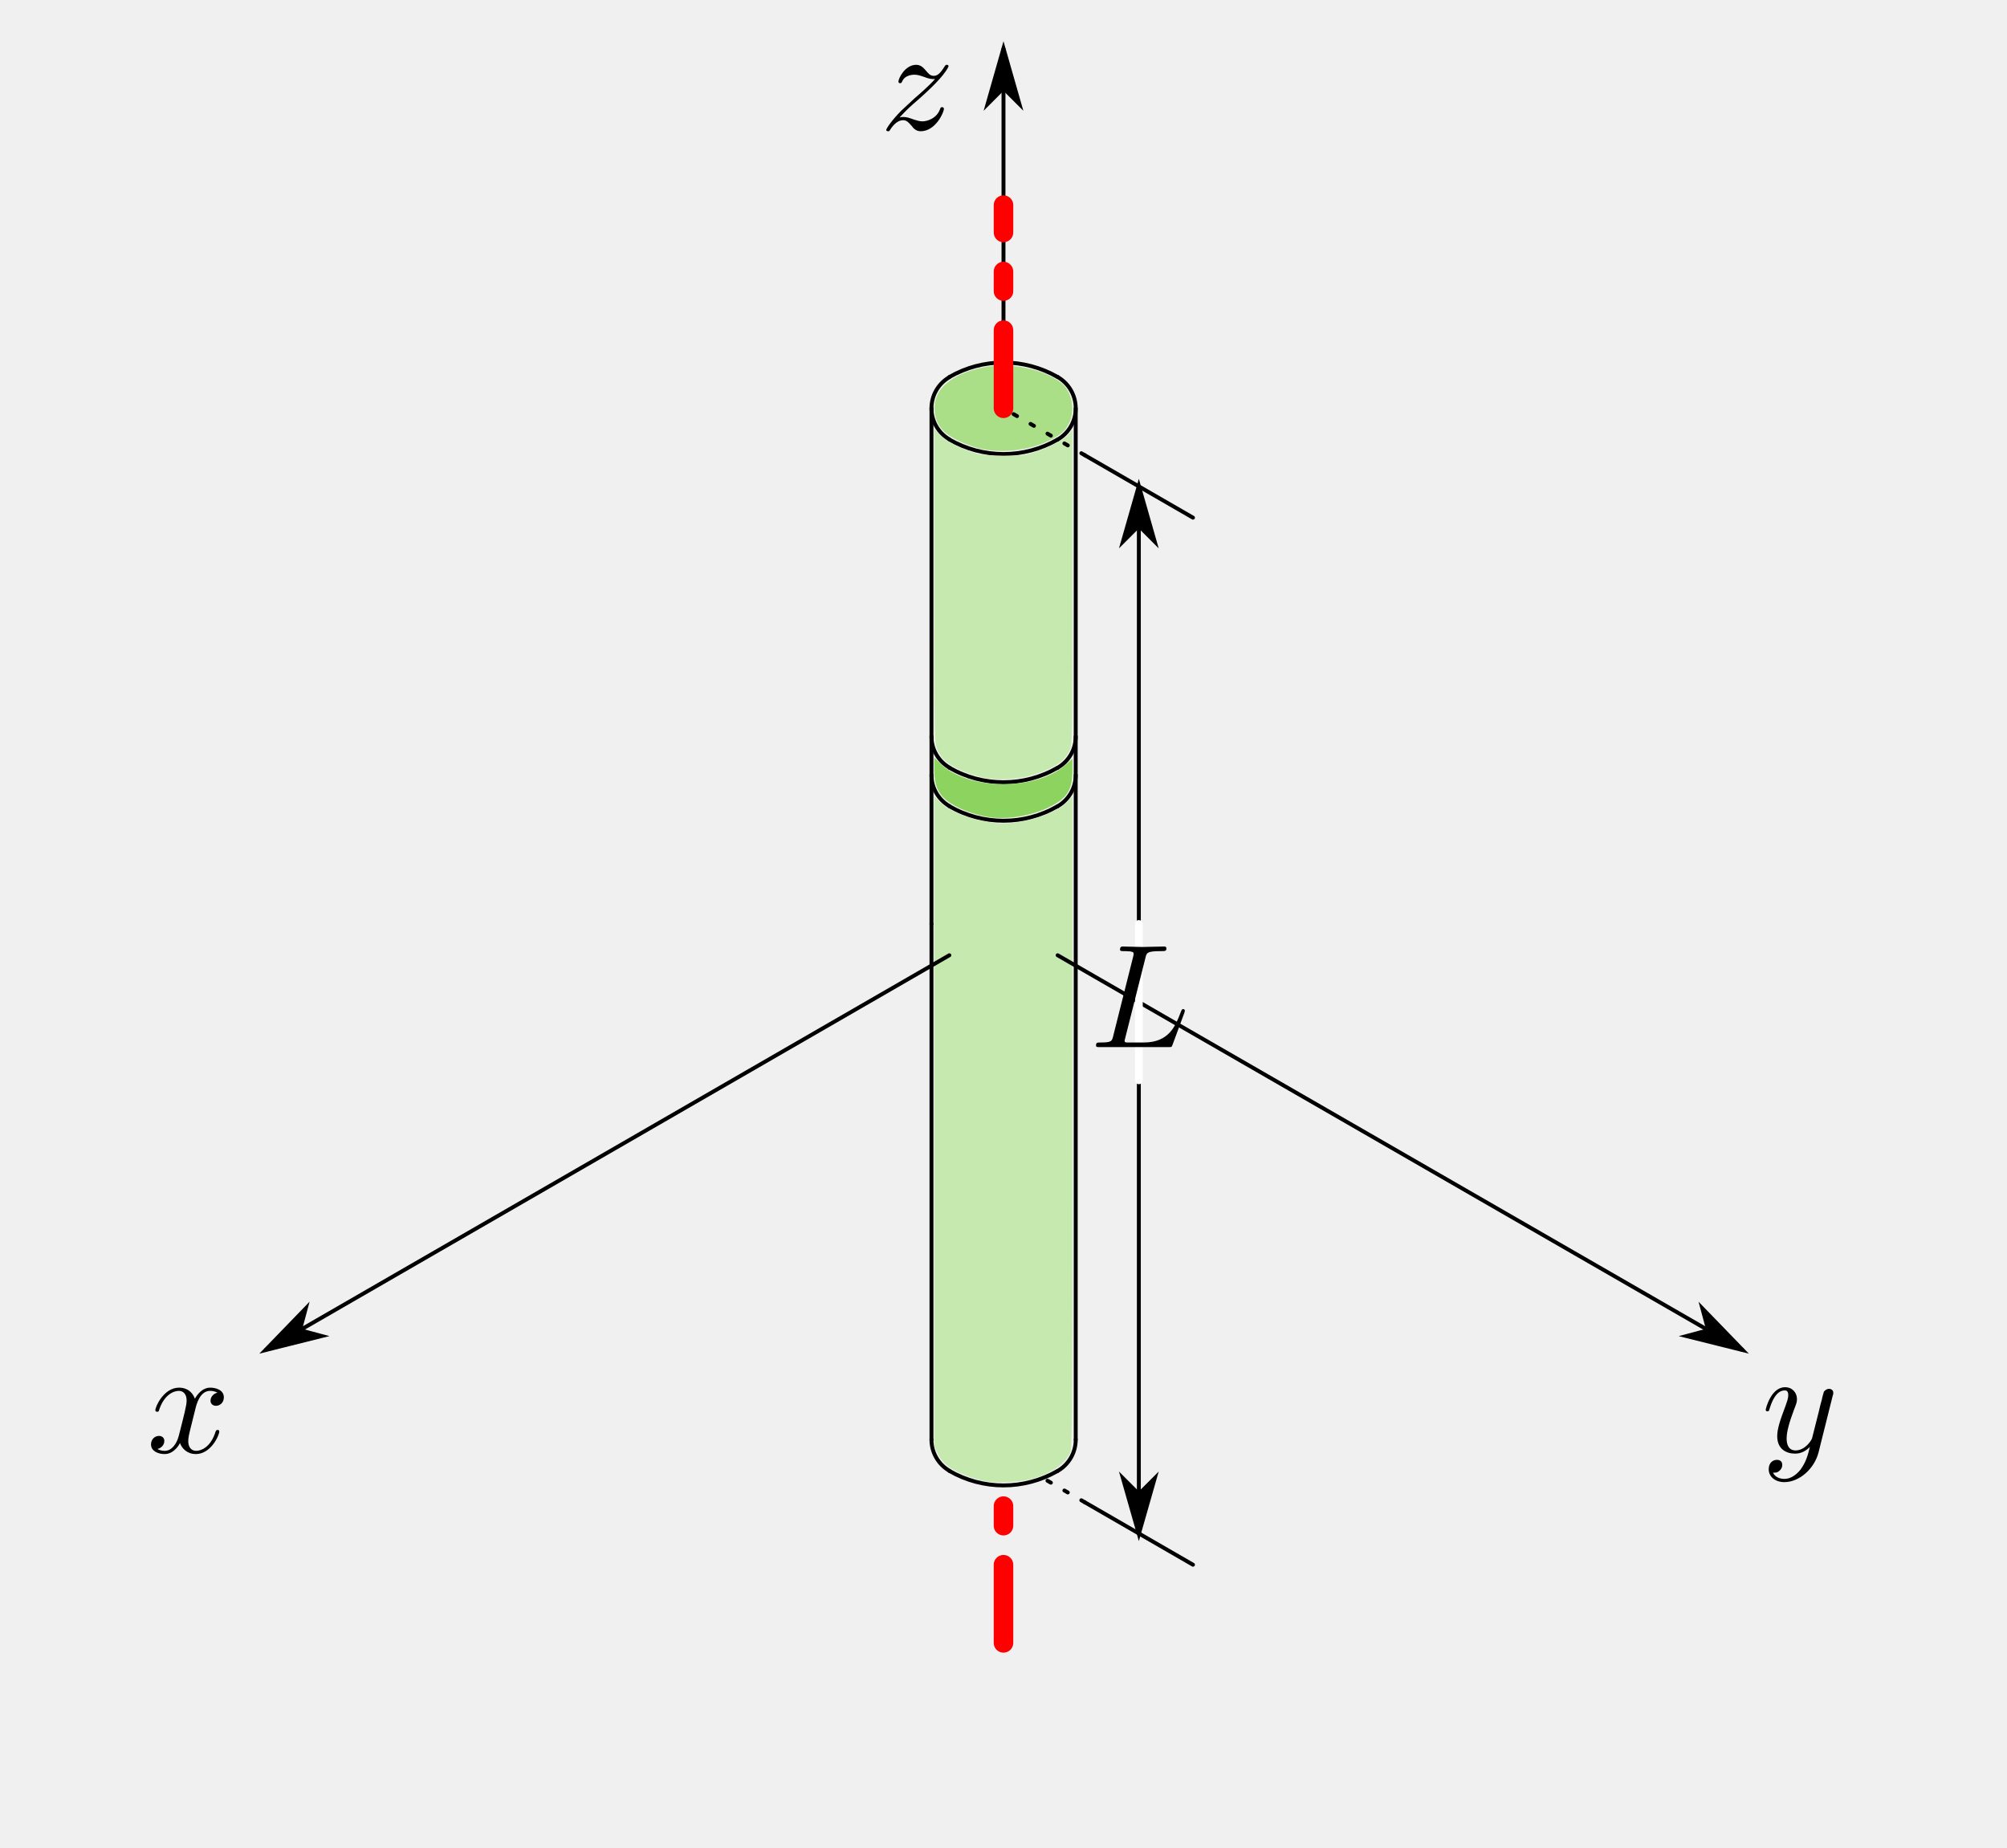
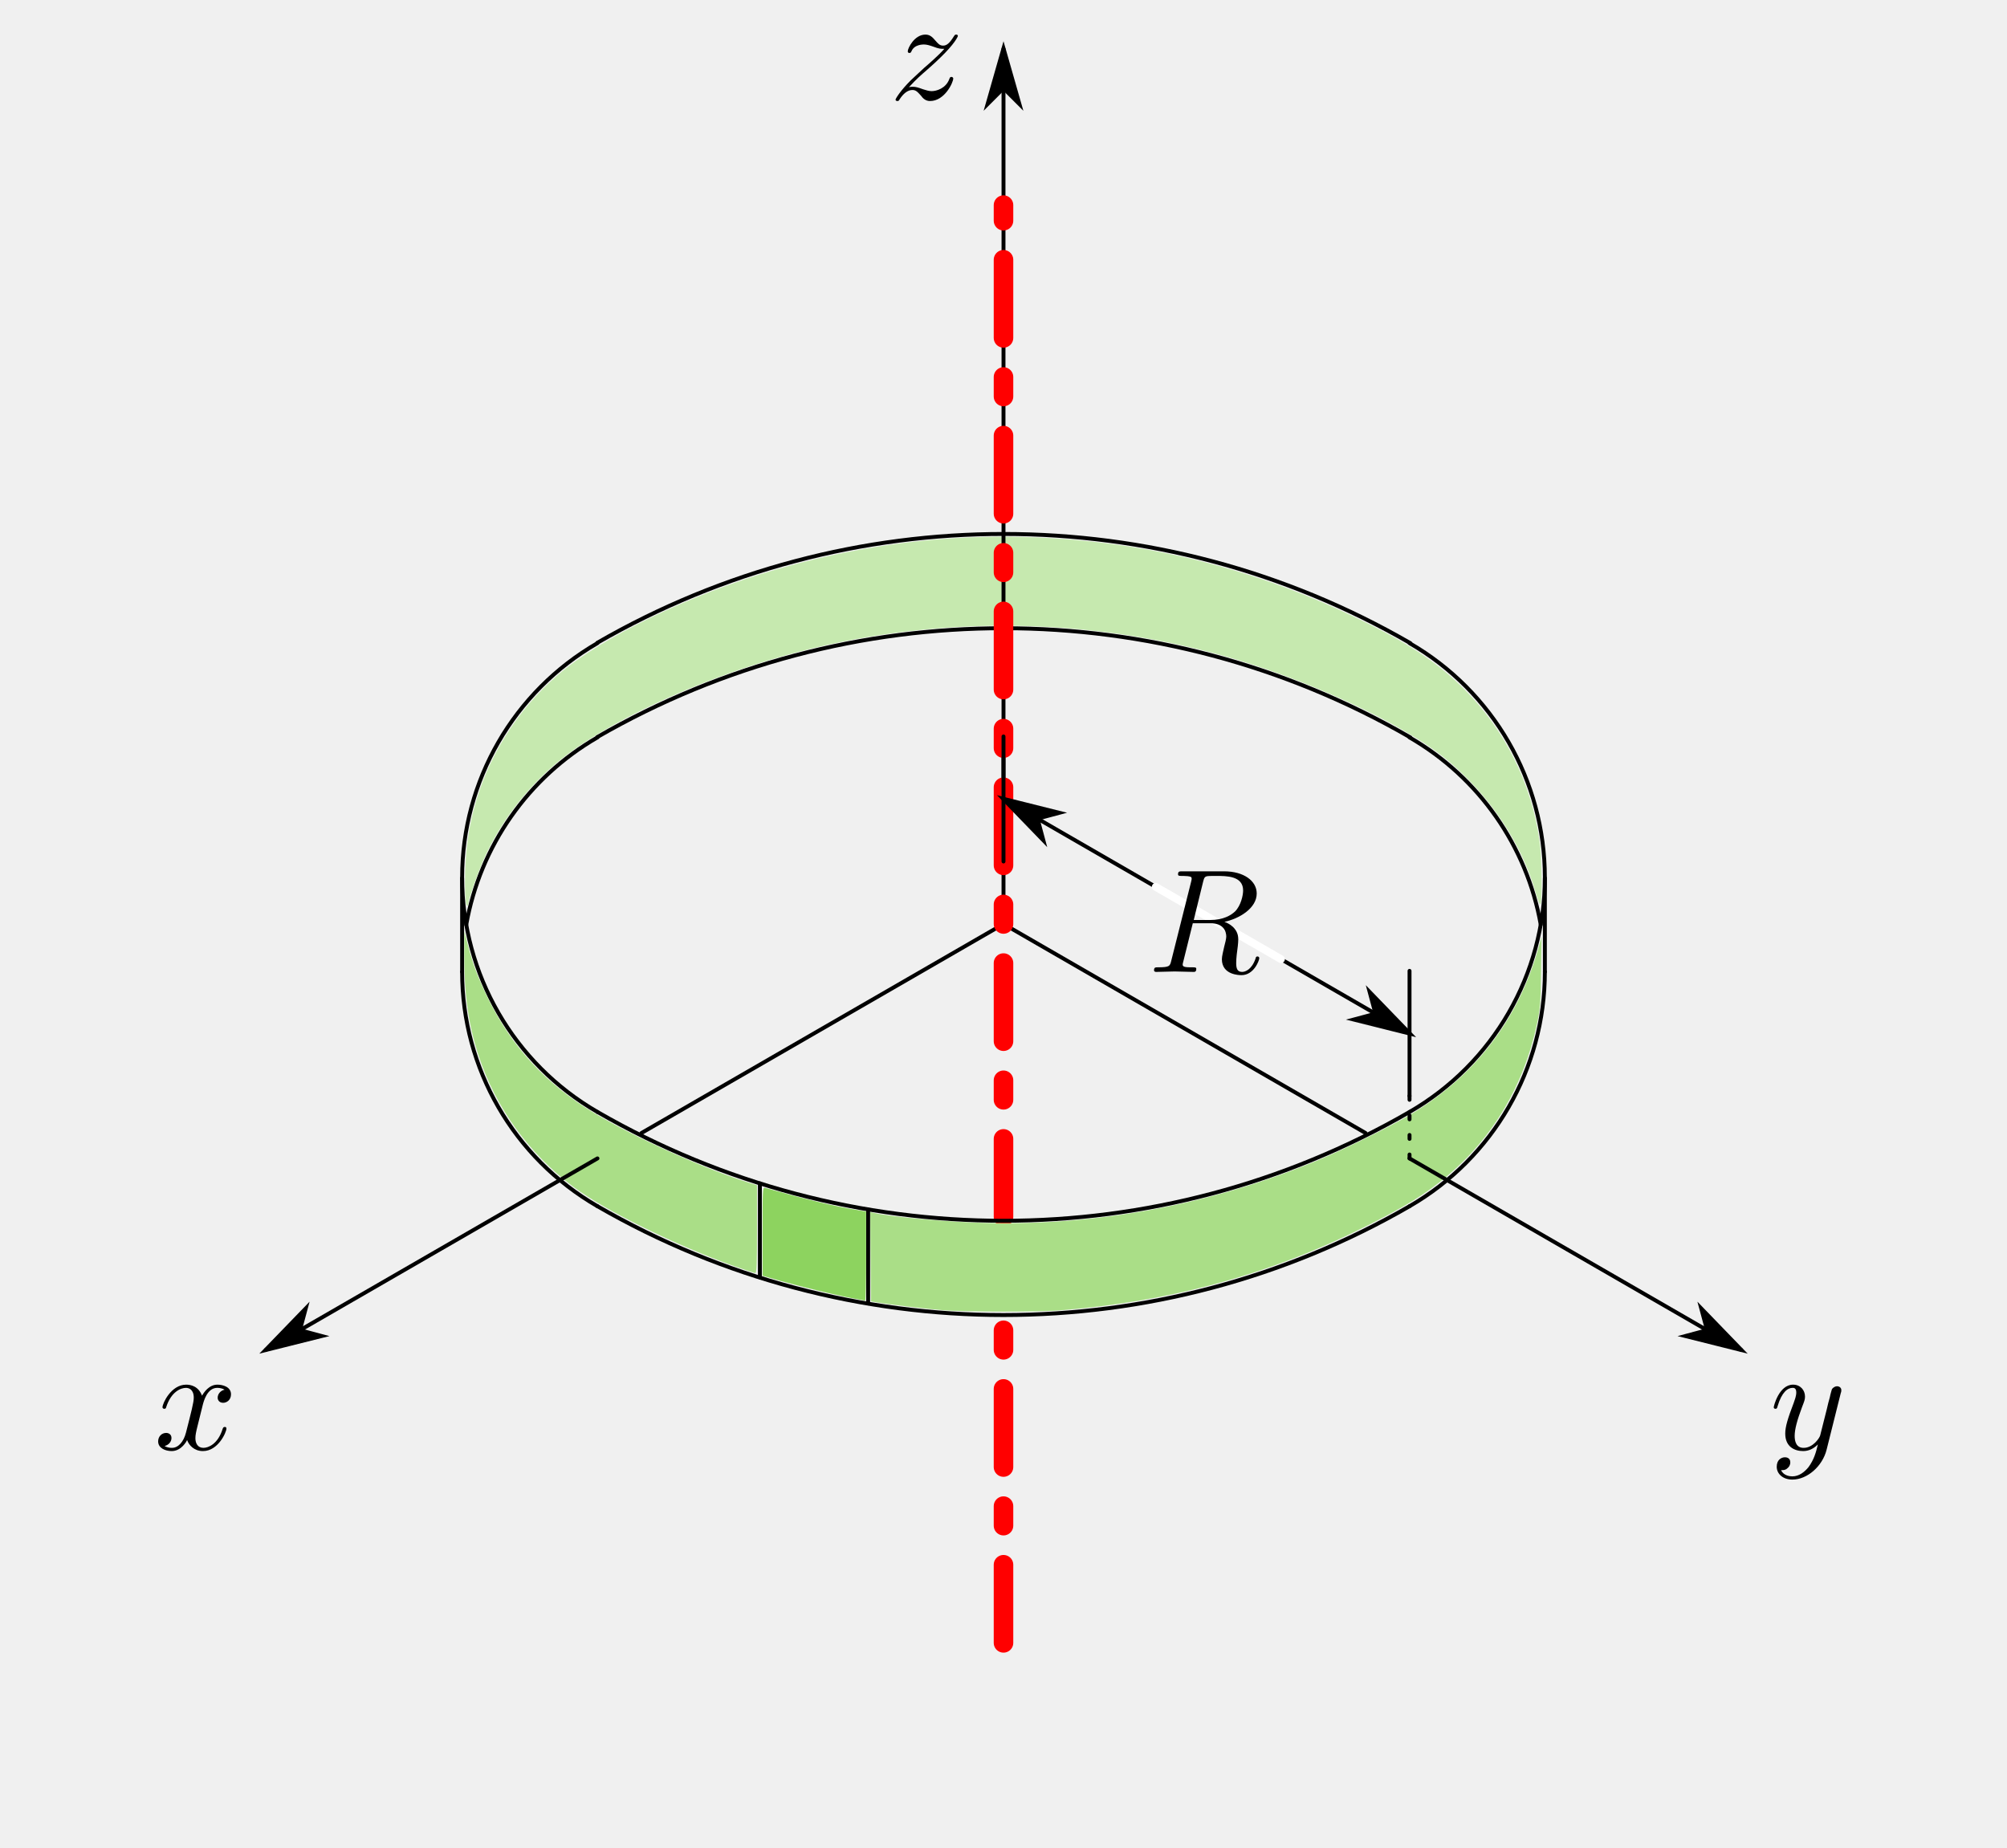
- <svg xmlns="http://www.w3.org/2000/svg" xmlns:xlink="http://www.w3.org/1999/xlink" width="135.913mm" height="125.148mm" viewBox="0 0 135.913 125.148" version="1.1" id="svg1278">
-   <defs id="defs1272">
-     <marker style="overflow:visible" id="marker4433" refX="0" refY="0" orient="auto">
-       <path transform="matrix(-0.8,0,0,-0.8,-10,0)" style="fill:#000000;fill-opacity:1;fill-rule:evenodd;stroke:#000000;stroke-width:1pt;stroke-opacity:1" d="M 0,0 5,-5 -12.5,0 5,5 Z" id="path4431" />
+ <svg xmlns="http://www.w3.org/2000/svg" xmlns:xlink="http://www.w3.org/1999/xlink" width="135.913mm" height="125.148mm" viewBox="0 0 135.913 125.148" version="1.1" id="svg1041">
+   <defs id="defs1035">
+     <marker style="overflow:visible" id="marker2061-3" refX="0" refY="0" orient="auto">
+       <path transform="matrix(-0.8,0,0,-0.8,-10,0)" style="fill:#000000;fill-opacity:1;fill-rule:evenodd;stroke:#000000;stroke-width:1pt;stroke-opacity:1" d="M 0,0 5,-5 -12.5,0 5,5 Z" id="path2059-5" />
    </marker>
-     <marker style="overflow:visible" id="marker4423" refX="0" refY="0" orient="auto">
-       <path transform="matrix(-0.8,0,0,-0.8,-10,0)" style="fill:#000000;fill-opacity:1;fill-rule:evenodd;stroke:#000000;stroke-width:1pt;stroke-opacity:1" d="M 0,0 5,-5 -12.5,0 5,5 Z" id="path4421" />
+     <marker style="overflow:visible" id="Arrow1Lend-3" refX="0" refY="0" orient="auto">
+       <path transform="matrix(-0.8,0,0,-0.8,-10,0)" style="fill:#000000;fill-opacity:1;fill-rule:evenodd;stroke:#000000;stroke-width:1pt;stroke-opacity:1" d="M 0,0 5,-5 -12.5,0 5,5 Z" id="path996-6" />
    </marker>
-     <marker style="overflow:visible" id="marker4413" refX="0" refY="0" orient="auto">
-       <path transform="matrix(-0.8,0,0,-0.8,-10,0)" style="fill:#000000;fill-opacity:1;fill-rule:evenodd;stroke:#000000;stroke-width:1pt;stroke-opacity:1" d="M 0,0 5,-5 -12.5,0 5,5 Z" id="path4411" />
+     <marker style="overflow:visible" id="marker2007-7" refX="0" refY="0" orient="auto">
+       <path transform="matrix(-0.8,0,0,-0.8,-10,0)" style="fill:#000000;fill-opacity:1;fill-rule:evenodd;stroke:#000000;stroke-width:1pt;stroke-opacity:1" d="M 0,0 5,-5 -12.5,0 5,5 Z" id="path2005-5" />
    </marker>
-     <marker style="overflow:visible" id="marker3495-3" refX="0" refY="0" orient="auto">
-       <path transform="matrix(0.8,0,0,0.8,10,0)" style="fill:#000000;fill-opacity:1;fill-rule:evenodd;stroke:#000000;stroke-width:1pt;stroke-opacity:1" d="M 0,0 5,-5 -12.5,0 5,5 Z" id="path3493-6" />
+     <marker style="overflow:visible" id="marker6825" refX="0" refY="0" orient="auto">
+       <path transform="matrix(0.8,0,0,0.8,10,0)" style="fill:#000000;fill-opacity:1;fill-rule:evenodd;stroke:#000000;stroke-width:1pt;stroke-opacity:1" d="M 0,0 5,-5 -12.5,0 5,5 Z" id="path6823" />
    </marker>
-     <marker style="overflow:visible" id="marker3589-0" refX="0" refY="0" orient="auto">
-       <path transform="matrix(-0.8,0,0,-0.8,-10,0)" style="fill:#000000;fill-opacity:1;fill-rule:evenodd;stroke:#000000;stroke-width:1pt;stroke-opacity:1" d="M 0,0 5,-5 -12.5,0 5,5 Z" id="path3587-5" />
+     <marker style="overflow:visible" id="marker6587" refX="0" refY="0" orient="auto">
+       <path transform="matrix(-0.8,0,0,-0.8,-10,0)" style="fill:#000000;fill-opacity:1;fill-rule:evenodd;stroke:#000000;stroke-width:1pt;stroke-opacity:1" d="M 0,0 5,-5 -12.5,0 5,5 Z" id="path6585" />
    </marker>
-     <g id="g290">
-       <symbol overflow="visible" id="symbol9213">
-         <path style="stroke:none;" d="" id="path2275" />
+     <g id="g8221">
+       <symbol overflow="visible" id="symbol2378">
+         <path style="stroke:none;" d="" id="path8105" />
      </symbol>
-       <symbol overflow="visible" id="symbol2579">
-         <path style="stroke:none;" d="M 3.734 -6.031 C 3.812 -6.391 3.844 -6.5 4.781 -6.5 C 5.078 -6.5 5.156 -6.5 5.156 -6.688 C 5.156 -6.812 5.047 -6.812 5 -6.812 C 4.672 -6.812 3.859 -6.781 3.531 -6.781 C 3.234 -6.781 2.5 -6.812 2.203 -6.812 C 2.141 -6.812 2.016 -6.812 2.016 -6.609 C 2.016 -6.5 2.109 -6.5 2.297 -6.5 C 2.312 -6.5 2.5 -6.5 2.672 -6.484 C 2.844 -6.453 2.938 -6.453 2.938 -6.312 C 2.938 -6.281 2.938 -6.25 2.906 -6.125 L 1.562 -0.781 C 1.469 -0.391 1.453 -0.312 0.656 -0.312 C 0.484 -0.312 0.391 -0.312 0.391 -0.109 C 0.391 0 0.484 0 0.656 0 L 5.281 0 C 5.516 0 5.516 0 5.578 -0.172 L 6.375 -2.328 C 6.406 -2.438 6.406 -2.453 6.406 -2.469 C 6.406 -2.5 6.375 -2.578 6.297 -2.578 C 6.203 -2.578 6.188 -2.516 6.125 -2.359 C 5.781 -1.453 5.344 -0.312 3.625 -0.312 L 2.688 -0.312 C 2.547 -0.312 2.516 -0.312 2.469 -0.312 C 2.359 -0.328 2.328 -0.344 2.328 -0.422 C 2.328 -0.453 2.328 -0.469 2.375 -0.641 Z M 3.734 -6.031 " id="path8798" />
+       <symbol overflow="visible" id="symbol248">
+         <path style="stroke:none;" d="M 3.734 -6.125 C 3.797 -6.359 3.828 -6.453 4.016 -6.484 C 4.109 -6.5 4.422 -6.5 4.625 -6.5 C 5.328 -6.5 6.438 -6.5 6.438 -5.516 C 6.438 -5.172 6.281 -4.484 5.891 -4.094 C 5.625 -3.844 5.109 -3.516 4.203 -3.516 L 3.094 -3.516 Z M 5.172 -3.391 C 6.188 -3.609 7.359 -4.312 7.359 -5.312 C 7.359 -6.172 6.469 -6.812 5.156 -6.812 L 2.328 -6.812 C 2.125 -6.812 2.031 -6.812 2.031 -6.609 C 2.031 -6.5 2.125 -6.5 2.312 -6.5 C 2.328 -6.5 2.516 -6.5 2.688 -6.484 C 2.875 -6.453 2.953 -6.453 2.953 -6.312 C 2.953 -6.281 2.953 -6.25 2.922 -6.125 L 1.578 -0.781 C 1.484 -0.391 1.469 -0.312 0.672 -0.312 C 0.5 -0.312 0.406 -0.312 0.406 -0.109 C 0.406 0 0.531 0 0.547 0 C 0.828 0 1.531 -0.031 1.797 -0.031 C 2.078 -0.031 2.797 0 3.078 0 C 3.156 0 3.266 0 3.266 -0.203 C 3.266 -0.312 3.188 -0.312 2.984 -0.312 C 2.625 -0.312 2.344 -0.312 2.344 -0.484 C 2.344 -0.547 2.359 -0.594 2.375 -0.656 L 3.031 -3.297 L 4.219 -3.297 C 5.125 -3.297 5.297 -2.734 5.297 -2.391 C 5.297 -2.25 5.219 -1.938 5.156 -1.703 C 5.094 -1.422 5 -1.062 5 -0.859 C 5 0.219 6.203 0.219 6.328 0.219 C 7.172 0.219 7.531 -0.781 7.531 -0.922 C 7.531 -1.047 7.422 -1.047 7.406 -1.047 C 7.312 -1.047 7.297 -0.984 7.281 -0.906 C 7.031 -0.172 6.594 0 6.375 0 C 6.047 0 5.969 -0.219 5.969 -0.609 C 5.969 -0.922 6.031 -1.422 6.078 -1.75 C 6.094 -1.891 6.109 -2.078 6.109 -2.219 C 6.109 -2.984 5.438 -3.297 5.172 -3.391 Z M 5.172 -3.391 " id="path9364" />
      </symbol>
    </g>
  </defs>
-   <g id="layer1" transform="translate(14.2839,-62.91414)">
-     <path style="fill:none;fill-opacity:1;stroke:#ff0000;stroke-width:1.323;stroke-linecap:round;stroke-linejoin:round;stroke-miterlimit:4;stroke-dasharray:5.292, 2.646, 1.323, 2.646;stroke-dashoffset:0;paint-order:markers fill stroke" d="M 53.672,174.171 V 163.588" id="path19859" />
-     <g transform="matrix(3.764669,0,0,3.764669,-350.4216,-147.2873)" id="g4323">
-       <g id="g4321">
-         <g style="fill:#000000;fill-opacity:1" id="g4319">
-           <g id="use4317" transform="matrix(0.2645833,0,0,0.2645833,91.925,81.963)">
-             <path style="stroke:none" d="M 3.328,-3.016 C 3.391,-3.266 3.625,-4.188 4.312,-4.188 c 0.047,0 0.297,0 0.5,0.125 C 4.531,-4 4.344,-3.766 4.344,-3.516 c 0,0.156 0.109,0.344 0.375,0.344 0.219,0 0.531,-0.172 0.531,-0.578 0,-0.516 -0.578,-0.656 -0.922,-0.656 -0.578,0 -0.922,0.531 -1.047,0.75 -0.25,-0.656 -0.781,-0.75 -1.078,-0.75 -1.031,0 -1.609,1.281 -1.609,1.531 0,0.109 0.109,0.109 0.125,0.109 0.078,0 0.109,-0.031 0.125,-0.109 0.344,-1.062 1,-1.312 1.344,-1.312 0.188,0 0.531,0.094 0.531,0.672 0,0.312 -0.172,0.969 -0.531,2.375 -0.156,0.609 -0.516,1.031 -0.953,1.031 -0.062,0 -0.281,0 -0.5,-0.125 0.25,-0.062 0.469,-0.266 0.469,-0.547 0,-0.266 -0.219,-0.344 -0.359,-0.344 -0.312,0 -0.547,0.25 -0.547,0.578 0,0.453 0.484,0.656 0.922,0.656 0.672,0 1.031,-0.703 1.047,-0.75 0.125,0.359 0.484,0.75 1.078,0.75 1.031,0 1.594,-1.281 1.594,-1.531 0,-0.109 -0.078,-0.109 -0.109,-0.109 -0.094,0 -0.109,0.047 -0.141,0.109 -0.328,1.078 -1,1.312 -1.312,1.312 -0.391,0 -0.547,-0.312 -0.547,-0.656 0,-0.219 0.047,-0.438 0.156,-0.875 z m 0,0" id="path1432" />
+   <g id="layer1" transform="translate(-51.06925,-44.86583)">
+     <path style="fill:none;fill-opacity:1;stroke:#ff0000;stroke-width:1.323;stroke-linecap:round;stroke-linejoin:round;stroke-miterlimit:4;stroke-dasharray:5.292, 2.646, 1.323, 2.646;stroke-dashoffset:0;paint-order:markers fill stroke" d="m 119.026,156.123 v -25.4" id="path2666-1-7" />
+     <g transform="matrix(3.765573,0,0,3.765573,-284.6684,-165.612)" id="g2341-7">
+       <g id="g2204-9">
+         <g style="fill:#000000;fill-opacity:1" id="g2364-2">
+           <g id="use5947-0" transform="matrix(0.2645833,0,0,0.2645833,91.925,81.963)">
+             <path style="stroke:none" d="M 3.328,-3.016 C 3.391,-3.266 3.625,-4.188 4.312,-4.188 c 0.047,0 0.297,0 0.5,0.125 C 4.531,-4 4.344,-3.766 4.344,-3.516 c 0,0.156 0.109,0.344 0.375,0.344 0.219,0 0.531,-0.172 0.531,-0.578 0,-0.516 -0.578,-0.656 -0.922,-0.656 -0.578,0 -0.922,0.531 -1.047,0.75 -0.25,-0.656 -0.781,-0.75 -1.078,-0.75 -1.031,0 -1.609,1.281 -1.609,1.531 0,0.109 0.109,0.109 0.125,0.109 0.078,0 0.109,-0.031 0.125,-0.109 0.344,-1.062 1,-1.312 1.344,-1.312 0.188,0 0.531,0.094 0.531,0.672 0,0.312 -0.172,0.969 -0.531,2.375 -0.156,0.609 -0.516,1.031 -0.953,1.031 -0.062,0 -0.281,0 -0.5,-0.125 0.25,-0.062 0.469,-0.266 0.469,-0.547 0,-0.266 -0.219,-0.344 -0.359,-0.344 -0.312,0 -0.547,0.25 -0.547,0.578 0,0.453 0.484,0.656 0.922,0.656 0.672,0 1.031,-0.703 1.047,-0.75 0.125,0.359 0.484,0.75 1.078,0.75 1.031,0 1.594,-1.281 1.594,-1.531 0,-0.109 -0.078,-0.109 -0.109,-0.109 -0.094,0 -0.109,0.047 -0.141,0.109 -0.328,1.078 -1,1.312 -1.312,1.312 -0.391,0 -0.547,-0.312 -0.547,-0.656 0,-0.219 0.047,-0.438 0.156,-0.875 z m 0,0" id="path1189" />
          </g>
        </g>
      </g>
    </g>
-     <g transform="matrix(3.764669,0,0,3.764669,-241.0734,-147.3168)" id="g4331">
-       <g id="g4329">
-         <g style="fill:#000000;fill-opacity:1" id="g4327">
-           <g id="use4325" transform="matrix(0.2645833,0,0,0.2645833,91.925,81.963)">
-             <path style="stroke:none" d="m 4.844,-3.797 c 0.047,-0.141 0.047,-0.156 0.047,-0.234 0,-0.172 -0.141,-0.266 -0.297,-0.266 -0.094,0 -0.25,0.062 -0.344,0.203 -0.016,0.062 -0.109,0.359 -0.141,0.547 -0.078,0.25 -0.141,0.531 -0.203,0.797 l -0.453,1.797 c -0.031,0.141 -0.469,0.844 -1.125,0.844 -0.5,0 -0.609,-0.438 -0.609,-0.812 C 1.719,-1.375 1.891,-2 2.219,-2.875 2.375,-3.281 2.422,-3.391 2.422,-3.594 c 0,-0.438 -0.312,-0.812 -0.812,-0.812 -0.953,0 -1.312,1.453 -1.312,1.531 0,0.109 0.094,0.109 0.109,0.109 0.109,0 0.109,-0.031 0.156,-0.188 0.281,-0.938 0.672,-1.234 1.016,-1.234 0.078,0 0.25,0 0.25,0.312 0,0.25 -0.109,0.516 -0.172,0.703 -0.406,1.062 -0.578,1.625 -0.578,2.094 0,0.891 0.625,1.188 1.219,1.188 0.391,0 0.719,-0.172 1,-0.453 -0.125,0.516 -0.25,1.016 -0.641,1.547 -0.266,0.328 -0.641,0.625 -1.094,0.625 -0.141,0 -0.594,-0.031 -0.766,-0.422 0.156,0 0.297,0 0.422,-0.125 C 1.328,1.203 1.422,1.062 1.422,0.875 1.422,0.562 1.156,0.531 1.062,0.531 0.828,0.531 0.5,0.688 0.5,1.172 c 0,0.5 0.438,0.875 1.062,0.875 1.016,0 2.047,-0.906 2.328,-2.031 z m 0,0" id="path1428" />
+     <g transform="matrix(3.765573,0,0,3.765573,-175.2601,-165.612)" id="g2462-2">
+       <g id="g3488-3">
+         <g style="fill:#000000;fill-opacity:1" id="g4211-7">
+           <g id="use2134-5" transform="matrix(0.2645833,0,0,0.2645833,91.925,81.963)">
+             <path style="stroke:none" d="m 4.844,-3.797 c 0.047,-0.141 0.047,-0.156 0.047,-0.234 0,-0.172 -0.141,-0.266 -0.297,-0.266 -0.094,0 -0.25,0.062 -0.344,0.203 -0.016,0.062 -0.109,0.359 -0.141,0.547 -0.078,0.25 -0.141,0.531 -0.203,0.797 l -0.453,1.797 c -0.031,0.141 -0.469,0.844 -1.125,0.844 -0.5,0 -0.609,-0.438 -0.609,-0.812 C 1.719,-1.375 1.891,-2 2.219,-2.875 2.375,-3.281 2.422,-3.391 2.422,-3.594 c 0,-0.438 -0.312,-0.812 -0.812,-0.812 -0.953,0 -1.312,1.453 -1.312,1.531 0,0.109 0.094,0.109 0.109,0.109 0.109,0 0.109,-0.031 0.156,-0.188 0.281,-0.938 0.672,-1.234 1.016,-1.234 0.078,0 0.25,0 0.25,0.312 0,0.25 -0.109,0.516 -0.172,0.703 -0.406,1.062 -0.578,1.625 -0.578,2.094 0,0.891 0.625,1.188 1.219,1.188 0.391,0 0.719,-0.172 1,-0.453 -0.125,0.516 -0.25,1.016 -0.641,1.547 -0.266,0.328 -0.641,0.625 -1.094,0.625 -0.141,0 -0.594,-0.031 -0.766,-0.422 0.156,0 0.297,0 0.422,-0.125 C 1.328,1.203 1.422,1.062 1.422,0.875 1.422,0.562 1.156,0.531 1.062,0.531 0.828,0.531 0.5,0.688 0.5,1.172 c 0,0.5 0.438,0.875 1.062,0.875 1.016,0 2.047,-0.906 2.328,-2.031 z m 0,0" id="path1185" />
          </g>
        </g>
      </g>
    </g>
-     <g transform="matrix(3.764669,0,0,3.764669,-300.7554,-236.8711)" id="g4339">
-       <g id="g4337">
-         <g style="fill:#000000;fill-opacity:1" id="g4335">
-           <g id="use4333" transform="matrix(0.2645833,0,0,0.2645833,91.925,81.963)">
-             <path style="stroke:none" d="m 1.328,-0.828 c 0.531,-0.578 0.828,-0.828 1.188,-1.141 0,0 0.609,-0.531 0.969,-0.891 C 4.438,-3.781 4.656,-4.266 4.656,-4.312 c 0,-0.094 -0.094,-0.094 -0.109,-0.094 -0.078,0 -0.094,0.016 -0.156,0.109 -0.297,0.484 -0.5,0.641 -0.734,0.641 -0.25,0 -0.359,-0.156 -0.516,-0.328 -0.188,-0.219 -0.359,-0.422 -0.688,-0.422 -0.75,0 -1.203,0.922 -1.203,1.141 0,0.047 0.031,0.109 0.109,0.109 0.094,0 0.109,-0.047 0.141,-0.109 0.188,-0.469 0.766,-0.469 0.844,-0.469 0.203,0 0.391,0.062 0.625,0.141 0.406,0.156 0.516,0.156 0.766,0.156 -0.359,0.422 -1.188,1.141 -1.375,1.297 l -0.906,0.844 C 0.781,-0.625 0.422,-0.062 0.422,0.016 c 0,0.094 0.109,0.094 0.125,0.094 0.078,0 0.094,-0.016 0.156,-0.125 0.234,-0.359 0.531,-0.625 0.859,-0.625 0.219,0 0.328,0.094 0.578,0.375 0.156,0.219 0.344,0.375 0.625,0.375 1,0 1.578,-1.266 1.578,-1.531 0,-0.047 -0.047,-0.109 -0.125,-0.109 -0.094,0 -0.109,0.062 -0.141,0.141 C 3.844,-0.75 3.203,-0.562 2.875,-0.562 c -0.188,0 -0.375,-0.062 -0.578,-0.125 -0.344,-0.125 -0.5,-0.172 -0.703,-0.172 -0.016,0 -0.172,0 -0.266,0.031 z m 0,0" id="path1424" />
+     <g transform="matrix(3.765573,0,0,3.765573,-234.8543,-257.0397)" id="g2592-9">
+       <g id="g2648-2">
+         <g style="fill:#000000;fill-opacity:1" id="g6188-2">
+           <g id="use8250-8" transform="matrix(0.2645833,0,0,0.2645833,91.925,81.963)">
+             <path style="stroke:none" d="m 1.328,-0.828 c 0.531,-0.578 0.828,-0.828 1.188,-1.141 0,0 0.609,-0.531 0.969,-0.891 C 4.438,-3.781 4.656,-4.266 4.656,-4.312 c 0,-0.094 -0.094,-0.094 -0.109,-0.094 -0.078,0 -0.094,0.016 -0.156,0.109 -0.297,0.484 -0.5,0.641 -0.734,0.641 -0.25,0 -0.359,-0.156 -0.516,-0.328 -0.188,-0.219 -0.359,-0.422 -0.688,-0.422 -0.75,0 -1.203,0.922 -1.203,1.141 0,0.047 0.031,0.109 0.109,0.109 0.094,0 0.109,-0.047 0.141,-0.109 0.188,-0.469 0.766,-0.469 0.844,-0.469 0.203,0 0.391,0.062 0.625,0.141 0.406,0.156 0.516,0.156 0.766,0.156 -0.359,0.422 -1.188,1.141 -1.375,1.297 l -0.906,0.844 C 0.781,-0.625 0.422,-0.062 0.422,0.016 c 0,0.094 0.109,0.094 0.125,0.094 0.078,0 0.094,-0.016 0.156,-0.125 0.234,-0.359 0.531,-0.625 0.859,-0.625 0.219,0 0.328,0.094 0.578,0.375 0.156,0.219 0.344,0.375 0.625,0.375 1,0 1.578,-1.266 1.578,-1.531 0,-0.047 -0.047,-0.109 -0.125,-0.109 -0.094,0 -0.109,0.062 -0.141,0.141 C 3.844,-0.75 3.203,-0.562 2.875,-0.562 c -0.188,0 -0.375,-0.062 -0.578,-0.125 -0.344,-0.125 -0.5,-0.172 -0.703,-0.172 -0.016,0 -0.172,0 -0.266,0.031 z m 0,0" id="path1181" />
          </g>
        </g>
      </g>
    </g>
-     <path style="fill:none;fill-opacity:1;stroke:#000000;stroke-width:0.265;stroke-linecap:round;stroke-linejoin:round;stroke-miterlimit:4;stroke-dasharray:none;stroke-dashoffset:0;stroke-opacity:1;paint-order:markers fill stroke" id="path19732" d="m 57.339,114.905 a 7.332,7.332 0 0 1 -7.332,0" />
-     <path style="fill:none;fill-opacity:1;stroke:#000000;stroke-width:0.265;stroke-linecap:round;stroke-linejoin:round;stroke-miterlimit:4;stroke-dasharray:none;stroke-dashoffset:0;stroke-opacity:1;paint-order:markers fill stroke" id="path19736" d="m 50.011,114.896 a 2.434,2.434 0 0 1 -1.217,-2.108" />
-     <path style="fill:none;fill-opacity:1;stroke:#000000;stroke-width:0.265;stroke-linecap:round;stroke-linejoin:round;stroke-miterlimit:4;stroke-dasharray:none;stroke-dashoffset:0;stroke-opacity:1;paint-order:markers fill stroke" id="path19738" d="m 58.564,112.788 a 2.447,2.447 0 0 1 -1.224,2.119" />
-     <path style="fill:none;fill-opacity:1;stroke:#000000;stroke-width:0.265;stroke-linecap:round;stroke-linejoin:round;stroke-miterlimit:4;stroke-dasharray:none;stroke-dashoffset:0;stroke-opacity:1;paint-order:markers fill stroke" id="path19740" d="m 57.339,117.513 a 7.332,7.332 0 0 1 -7.332,0" />
-     <path style="fill:none;fill-opacity:1;stroke:#000000;stroke-width:0.265;stroke-linecap:round;stroke-linejoin:round;stroke-miterlimit:4;stroke-dasharray:none;stroke-dashoffset:0;stroke-opacity:1;paint-order:markers fill stroke" id="path19744" d="M 50.011,117.504 A 2.434,2.434 0 0 1 48.794,115.396" />
-     <path style="fill:none;fill-opacity:1;stroke:#000000;stroke-width:0.265;stroke-linecap:round;stroke-linejoin:round;stroke-miterlimit:4;stroke-dasharray:none;stroke-dashoffset:0;stroke-opacity:1;paint-order:markers fill stroke" id="path19746" d="m 58.564,115.396 a 2.447,2.447 0 0 1 -1.224,2.119" />
-     <path style="fill:none;fill-opacity:1;stroke:#000000;stroke-width:0.265;stroke-linecap:round;stroke-linejoin:round;stroke-miterlimit:4;stroke-dasharray:none;stroke-dashoffset:0;stroke-opacity:1;paint-order:markers fill stroke" id="path19748" d="m 57.339,162.526 a 7.332,7.332 0 0 1 -7.332,0" />
-     <path style="fill:none;fill-opacity:1;stroke:#000000;stroke-width:0.265;stroke-linecap:round;stroke-linejoin:round;stroke-miterlimit:4;stroke-dasharray:none;stroke-dashoffset:0;stroke-opacity:1;paint-order:markers fill stroke" id="path19752" d="M 50.011,162.518 A 2.434,2.434 0 0 1 48.794,160.41" />
-     <path style="fill:none;fill-opacity:1;stroke:#000000;stroke-width:0.265;stroke-linecap:round;stroke-linejoin:round;stroke-miterlimit:4;stroke-dasharray:none;stroke-dashoffset:0;stroke-opacity:1;paint-order:markers fill stroke" id="path19754" d="m 58.564,160.41 a 2.447,2.447 0 0 1 -1.224,2.119" />
-     <path style="fill:none;fill-opacity:1;stroke:#000000;stroke-width:0.265;stroke-linecap:round;stroke-linejoin:round;stroke-miterlimit:4;stroke-dasharray:none;stroke-dashoffset:0;stroke-opacity:1;paint-order:markers fill stroke" d="M 48.795,90.563 V 125.488" id="path19768" />
-     <path style="fill:none;fill-opacity:1;stroke:#000000;stroke-width:0.265;stroke-linecap:round;stroke-linejoin:round;stroke-miterlimit:4;stroke-dasharray:none;stroke-dashoffset:0;stroke-opacity:1;paint-order:markers fill stroke" d="m 48.795,125.488 v 34.925" id="path19768-5" />
-     <path style="fill:none;fill-opacity:1;stroke:#000000;stroke-width:0.265;stroke-linecap:round;stroke-linejoin:round;stroke-miterlimit:4;stroke-dasharray:none;stroke-dashoffset:0;stroke-opacity:1;paint-order:markers fill stroke" d="M 58.563,160.413 V 90.563" id="path19792" />
-     <g id="g19839" transform="translate(-149.8002,63.04648)">
-       <path style="fill:none;fill-opacity:1;stroke:#000000;stroke-width:0.265;stroke-linecap:round;stroke-linejoin:round;stroke-miterlimit:4;stroke-dasharray:none;stroke-dashoffset:0;stroke-opacity:1;paint-order:markers fill stroke" id="path19722" d="m 207.139,29.633 a 7.332,7.332 0 0 1 -7.332,0" />
-       <path style="fill:none;fill-opacity:1;stroke:#000000;stroke-width:0.265;stroke-linecap:round;stroke-linejoin:round;stroke-miterlimit:4;stroke-dasharray:none;stroke-dashoffset:0;stroke-opacity:1;paint-order:markers fill stroke" id="path19724" d="m 199.806,25.4 a 7.332,7.332 0 0 1 7.332,0" />
-       <path style="fill:none;fill-opacity:1;stroke:#000000;stroke-width:0.265;stroke-linecap:round;stroke-linejoin:round;stroke-miterlimit:4;stroke-dasharray:none;stroke-dashoffset:0;stroke-opacity:1;paint-order:markers fill stroke" id="path19728" d="m 199.811,29.625 a 2.434,2.434 0 0 1 -1.217,-2.108 2.434,2.434 0 0 1 1.217,-2.108" />
-       <path style="fill:none;fill-opacity:1;stroke:#000000;stroke-width:0.265;stroke-linecap:round;stroke-linejoin:round;stroke-miterlimit:4;stroke-dasharray:none;stroke-dashoffset:0;stroke-opacity:1;paint-order:markers fill stroke" id="path19730" d="m 207.14,25.397 a 2.447,2.447 0 0 1 1.224,2.119 2.447,2.447 0 0 1 -1.224,2.119" />
-       <path style="fill:#aade87;fill-opacity:1;stroke:none;stroke-width:0.354;stroke-linecap:round;stroke-linejoin:round;stroke-miterlimit:4;stroke-dasharray:none;stroke-dashoffset:0;stroke-opacity:1;paint-order:markers fill stroke" d="m 762.77,114.244 c -3.271,-0.804 -7.444,-2.801 -8.903,-4.259 -1.604,-1.604 -2.243,-2.987 -2.454,-5.305 -0.49,-5.403 4.076,-9.446 12.619,-11.175 6.514,-1.318 15.04,0.379 19.678,3.917 2.803,2.138 3.802,7.028 2.114,10.345 -1.1,2.162 -1.965,2.928 -5.039,4.464 -5.174,2.586 -12.403,3.394 -18.015,2.014 z" id="path19808" transform="matrix(0.2645833,0,0,0.2645833,-1.2470841e-6,-4.5765926e-5)" />
-     </g>
-     <path style="fill:#c6e9af;fill-opacity:1;stroke:none;stroke-width:0.094;stroke-linecap:round;stroke-linejoin:round;stroke-miterlimit:4;stroke-dasharray:none;stroke-dashoffset:0;stroke-opacity:1;paint-order:markers fill stroke" d="m 52.354,115.581 c -1.176,-0.249 -2.305,-0.77 -2.777,-1.282 -0.113,-0.122 -0.291,-0.411 -0.396,-0.643 -0.188,-0.416 -0.191,-0.553 -0.193,-11.062 l -0.002,-10.641 0.34,0.376 c 0.392,0.434 1.551,1.037 2.467,1.284 0.45,0.121 0.96,0.163 1.964,0.161 1.285,-0.003 1.403,-0.019 2.24,-0.308 0.997,-0.344 1.867,-0.836 2.148,-1.212 l 0.189,-0.254 0.001,10.664 c 7.93e-4,10.147 -0.007,10.682 -0.171,11.038 -0.341,0.742 -0.963,1.179 -2.338,1.639 -1.057,0.353 -2.473,0.451 -3.473,0.239 z" id="path19810" />
-     <path style="fill:#c6e9af;fill-opacity:1;stroke:none;stroke-width:0.094;stroke-linecap:round;stroke-linejoin:round;stroke-miterlimit:4;stroke-dasharray:none;stroke-dashoffset:0;stroke-opacity:1;paint-order:markers fill stroke" d="m 52.519,163.238 c -0.244,-0.044 -0.665,-0.153 -0.935,-0.242 -1.372,-0.451 -2.018,-0.907 -2.377,-1.678 l -0.218,-0.468 -7.94e-4,-22.01 -7.94e-4,-22.01 0.358,0.377 c 0.645,0.678 2.201,1.269 3.825,1.452 1.529,0.173 4.062,-0.594 4.853,-1.47 l 0.318,-0.352 -0.002,22.053 c -0.002,21.156 -0.009,22.069 -0.173,22.43 -0.349,0.767 -1.292,1.392 -2.678,1.772 -0.656,0.18 -2.332,0.263 -2.969,0.147 z" id="path19812" />
-     <path style="fill:#8dd35f;fill-opacity:1;stroke:none;stroke-width:0.094;stroke-linecap:round;stroke-linejoin:round;stroke-miterlimit:4;stroke-dasharray:none;stroke-dashoffset:0;stroke-opacity:1;paint-order:markers fill stroke" d="m 52.679,118.247 c -0.716,-0.115 -1.521,-0.369 -2.107,-0.665 -1.198,-0.605 -1.583,-1.223 -1.585,-2.544 l -7.93e-4,-0.816 0.398,0.395 c 0.867,0.862 2.48,1.397 4.233,1.404 1.745,0.007 3.337,-0.481 4.256,-1.307 l 0.468,-0.421 v 0.807 c 0,1.288 -0.351,1.855 -1.513,2.444 -1.203,0.61 -2.917,0.9 -4.148,0.703 z" id="path19814" />
-     <path style="fill:none;fill-opacity:1;stroke:#000000;stroke-width:0.265;stroke-linecap:round;stroke-linejoin:round;stroke-miterlimit:4;stroke-dasharray:none;marker-end:url(#marker4433);paint-order:markers fill stroke" d="M 53.672,90.563 V 66.221" id="path4295" />
-     <path style="fill:none;fill-opacity:1;stroke:#000000;stroke-width:0.265;stroke-linecap:round;stroke-linejoin:round;stroke-miterlimit:4;stroke-dasharray:none;marker-end:url(#marker4423);paint-order:markers fill stroke" d="m 57.339,127.605 46.364,26.723" id="path4297" />
-     <path style="fill:none;fill-opacity:1;stroke:#000000;stroke-width:0.265;stroke-linecap:round;stroke-linejoin:round;stroke-miterlimit:4;stroke-dasharray:none;marker-end:url(#marker4413);paint-order:markers fill stroke" d="M 50.006,127.605 3.721,154.328" id="path4369" />
-     <path style="fill:none;fill-opacity:1;stroke:#ff0000;stroke-width:1.323;stroke-linecap:round;stroke-linejoin:round;stroke-miterlimit:4;stroke-dasharray:5.292, 2.646, 1.323, 2.646;stroke-dashoffset:0;paint-order:markers fill stroke" d="M 53.672,90.563 V 76.805" id="path19861" />
-     <path style="fill:none;fill-opacity:1;stroke:#000000;stroke-width:0.265;stroke-linecap:round;stroke-linejoin:round;stroke-miterlimit:4;stroke-dasharray:none;stroke-dashoffset:0;stroke-opacity:1;paint-order:markers fill stroke" d="m 59.172,93.738 7.332,4.233" id="path19865" />
-     <path style="fill:none;fill-opacity:1;stroke:#000000;stroke-width:0.265;stroke-linecap:round;stroke-linejoin:round;stroke-miterlimit:4;stroke-dasharray:0.265, 1.058;stroke-dashoffset:0;paint-order:markers fill stroke" d="m 59.172,93.738 -5.499,-3.175" id="path3729-44" />
-     <path style="fill:none;fill-opacity:1;stroke:#000000;stroke-width:0.265;stroke-linecap:round;stroke-linejoin:round;stroke-miterlimit:4;stroke-dasharray:none;stroke-dashoffset:0;stroke-opacity:1;paint-order:markers fill stroke" d="m 59.172,164.646 7.332,4.233" id="path19865-9" />
-     <path style="fill:none;fill-opacity:1;stroke:#000000;stroke-width:0.265;stroke-linecap:round;stroke-linejoin:round;stroke-miterlimit:4;stroke-dasharray:0.265, 1.058;stroke-dashoffset:0;paint-order:markers fill stroke" d="m 59.172,164.646 -2.75,-1.587" id="path3729-44-9" />
-     <path style="fill:none;fill-opacity:1;stroke:#000000;stroke-width:0.265;stroke-linecap:round;stroke-linejoin:round;stroke-miterlimit:4;stroke-dasharray:none;stroke-dashoffset:0;marker-start:url(#marker3495-3);marker-end:url(#marker3589-0);paint-order:markers fill stroke" d="M 62.838,166.763 V 95.855" id="path3491-0" />
-     <path style="fill:none;fill-opacity:1;stroke:#ffffff;stroke-width:0.529;stroke-linecap:round;stroke-linejoin:round;stroke-miterlimit:4;stroke-dasharray:none;stroke-dashoffset:0;paint-order:markers fill stroke" d="m 62.838,125.488 v 10.583" id="path3733-5" />
-     <g transform="translate(-32.37806,51.8627)" id="g1563">
-       <g id="g7358">
-         <g style="fill:#000000;fill-opacity:1" id="g1624">
-           <use xlink:href="#symbol2579" x="91.925" y="81.963" id="use9470" width="100%" height="100%" />
+     <path style="fill:none;stroke:#000000;stroke-width:0.265;stroke-linecap:round;stroke-linejoin:round;stroke-miterlimit:4;stroke-dasharray:none;paint-order:markers fill stroke" id="path2390" d="m 82.643,107.491 a 18.331,18.331 0 0 1 8.886,-12.688" />
+     <path style="fill:none;stroke:#000000;stroke-width:0.265;stroke-linecap:round;stroke-linejoin:round;stroke-miterlimit:4;stroke-dasharray:none;paint-order:markers fill stroke" id="path2392" d="m 146.522,94.803 a 18.331,18.331 0 0 1 8.885,12.678" />
+     <path style="fill:none;stroke:#000000;stroke-width:0.265;stroke-linecap:round;stroke-linejoin:round;stroke-miterlimit:4;stroke-dasharray:none;paint-order:markers fill stroke" id="path2394" d="m 146.52,126.555 a 54.993,54.993 0 0 1 -54.99,-0.001" />
+     <path style="fill:none;stroke:#000000;stroke-width:0.265;stroke-linecap:round;stroke-linejoin:round;stroke-miterlimit:4;stroke-dasharray:none;paint-order:markers fill stroke" id="path2396" d="m 91.522,94.778 a 55.018,55.018 0 0 1 55.055,0.028" />
+     <path style="fill:none;stroke:#000000;stroke-width:0.265;stroke-linecap:round;stroke-linejoin:round;stroke-miterlimit:4;stroke-dasharray:none;paint-order:markers fill stroke" id="path2398" d="m 91.529,120.169 a 18.331,18.331 0 0 1 -9.165,-15.875 18.331,18.331 0 0 1 9.165,-15.875" />
+     <path style="fill:none;stroke:#000000;stroke-width:0.265;stroke-linecap:round;stroke-linejoin:round;stroke-miterlimit:4;stroke-dasharray:none;paint-order:markers fill stroke" id="path2400" d="m 146.522,88.419 a 18.331,18.331 0 0 1 9.165,15.875 18.331,18.331 0 0 1 -9.165,15.875" />
+     <path style="fill:none;stroke:#000000;stroke-width:0.265;stroke-linecap:round;stroke-linejoin:round;stroke-miterlimit:4;stroke-dasharray:none;paint-order:markers fill stroke" id="path2404" d="m 91.522,88.394 a 55.018,55.018 0 0 1 55.055,0.028" />
+     <path style="fill:none;stroke:#000000;stroke-width:0.265;stroke-linecap:round;stroke-linejoin:round;stroke-miterlimit:4;stroke-dasharray:none;paint-order:markers fill stroke" d="m 155.687,104.328 v 6.35" id="path2406" />
+     <path style="fill:none;stroke:#000000;stroke-width:0.265;stroke-linecap:round;stroke-linejoin:round;stroke-miterlimit:4;stroke-dasharray:none;paint-order:markers fill stroke" d="m 82.364,104.328 v 6.35" id="path2408" />
+     <path style="fill:none;stroke:#000000;stroke-width:0.265;stroke-linecap:round;stroke-linejoin:round;stroke-miterlimit:4;stroke-dasharray:none;paint-order:markers fill stroke" d="m 109.86,133.139 v -6.36 m -7.332,-1.769 v 6.358" id="path2410" />
+     <path style="fill:none;stroke:#000000;stroke-width:0.265;stroke-linecap:round;stroke-linejoin:round;stroke-miterlimit:4;stroke-dasharray:none;paint-order:markers fill stroke" id="path2412" d="m 91.529,126.553 a 18.331,18.331 0 0 1 -9.165,-15.875" />
+     <path style="fill:none;stroke:#000000;stroke-width:0.265;stroke-linecap:round;stroke-linejoin:round;stroke-miterlimit:4;stroke-dasharray:none;paint-order:markers fill stroke" id="path2414" d="m 155.687,110.678 a 18.331,18.331 0 0 1 -9.165,15.875" />
+     <path style="fill:#aade87;fill-opacity:1;stroke:none;stroke-width:0.094;stroke-linecap:round;stroke-linejoin:round;stroke-miterlimit:4;stroke-dasharray:none;paint-order:markers fill stroke" d="m 100.838,130.627 c -4,-1.422 -8.752,-3.761 -10.925,-5.378 -3.015,-2.244 -5.268,-5.358 -6.429,-8.885 -0.705,-2.143 -0.989,-4.205 -0.974,-7.075 l 0.007,-1.356 0.215,0.842 c 0.346,1.355 0.681,2.253 1.36,3.648 1.621,3.331 3.943,5.85 7.204,7.814 2.783,1.676 7.471,3.787 10.5,4.728 l 0.538,0.167 v 2.976 c 0,2.321 -0.026,2.975 -0.117,2.972 -0.064,-0.003 -0.685,-0.207 -1.38,-0.454 z" id="path2416" />
+     <path style="fill:#8dd35f;fill-opacity:1;stroke:none;stroke-width:0.094;stroke-linecap:round;stroke-linejoin:round;stroke-miterlimit:4;stroke-dasharray:none;paint-order:markers fill stroke" d="m 109.35,132.89 c -1.428,-0.248 -4.137,-0.903 -6.13,-1.482 l -0.512,-0.149 v -2.998 c 0,-2.81 0.01,-2.995 0.164,-2.952 2.778,0.781 4.691,1.244 6.127,1.482 l 0.725,0.12 v 3.022 c 0,1.662 -0.032,3.016 -0.07,3.009 -0.039,-0.007 -0.175,-0.031 -0.304,-0.053 z" id="path2418" />
+     <path style="fill:#c6e9af;fill-opacity:1;stroke:none;stroke-width:0.094;stroke-linecap:round;stroke-linejoin:round;stroke-miterlimit:4;stroke-dasharray:none;paint-order:markers fill stroke" d="m 82.574,105.431 c -0.063,-2.207 0.117,-3.985 0.586,-5.771 0.916,-3.493 2.925,-6.71 5.657,-9.059 3.011,-2.589 9.007,-5.49 14.827,-7.172 7.17,-2.073 14.232,-2.684 21.562,-1.866 6.418,0.716 12.783,2.633 18.703,5.633 2.847,1.443 4.681,2.703 6.307,4.332 2.77,2.776 4.553,6.367 5.111,10.289 0.146,1.03 0.192,4.068 0.064,4.27 -0.047,0.073 -0.169,-0.214 -0.323,-0.761 -0.943,-3.337 -3.104,-6.576 -6.002,-8.994 -2.948,-2.459 -9.566,-5.526 -15.346,-7.11 -9.646,-2.644 -19.827,-2.642 -29.378,0.004 -6.108,1.692 -12.363,4.619 -15.523,7.262 -2.063,1.726 -3.772,3.943 -4.881,6.332 -0.423,0.911 -1.152,2.952 -1.152,3.225 0,0.087 -0.042,0.157 -0.093,0.157 -0.053,0 -0.103,-0.334 -0.116,-0.772 z" id="path2420" />
+     <path style="fill:none;fill-opacity:1;stroke:#000000;stroke-width:0.265;stroke-linecap:round;stroke-linejoin:round;stroke-miterlimit:4;stroke-dasharray:none;paint-order:markers fill stroke" d="M 119.026,107.44 94.508,121.595" id="path2422" />
+     <path style="fill:none;fill-opacity:1;stroke:#000000;stroke-width:0.265;stroke-linecap:round;stroke-linejoin:round;stroke-miterlimit:4;stroke-dasharray:none;paint-order:markers fill stroke" d="M 119.026,107.44 143.543,121.595" id="path2424" />
+     <path style="fill:none;fill-opacity:1;stroke:#000000;stroke-width:0.265;stroke-linecap:round;stroke-linejoin:round;stroke-miterlimit:4;stroke-dasharray:none;marker-end:url(#marker2061-3);paint-order:markers fill stroke" d="m 91.529,123.315 -22.455,12.965" id="path2057-5" />
+     <path style="fill:none;fill-opacity:1;stroke:#000000;stroke-width:0.265;stroke-linecap:round;stroke-linejoin:round;stroke-miterlimit:4;stroke-dasharray:none;marker-end:url(#Arrow1Lend-3);paint-order:markers fill stroke" d="M 119.026,107.44 V 48.173" id="path1879-7" />
+     <path style="fill:none;fill-opacity:1;stroke:#ff0000;stroke-width:1.323;stroke-linecap:round;stroke-linejoin:round;stroke-miterlimit:4;stroke-dasharray:5.292, 2.646, 1.323, 2.646;stroke-dashoffset:0;paint-order:markers fill stroke" d="M 119.026,127.284 V 58.756" id="path2666-4" />
+     <path style="fill:#aade87;fill-opacity:1;stroke:none;stroke-width:0.094;stroke-linecap:round;stroke-linejoin:round;stroke-miterlimit:4;stroke-dasharray:none;paint-order:markers fill stroke" d="m 114.963,133.598 c -1.029,-0.077 -3.665,-0.387 -4.51,-0.532 l -0.402,-0.069 -0.025,-3.025 -0.025,-3.025 0.212,0.052 c 1.103,0.271 4.963,0.618 7.602,0.685 7.624,0.192 15.267,-1.247 22.472,-4.231 1.799,-0.745 4.848,-2.249 6.26,-3.088 4.377,-2.6 7.32,-6.414 8.692,-11.265 l 0.225,-0.795 -0.035,2.385 c -0.031,2.137 -0.06,2.504 -0.278,3.523 -0.888,4.147 -2.977,7.686 -6.072,10.286 -1.435,1.206 -2.844,2.077 -5.539,3.427 -6.488,3.249 -13.247,5.099 -20.757,5.683 -1.418,0.11 -6.277,0.102 -7.821,-0.013 z" id="path2426" />
+     <path style="fill:none;stroke:#000000;stroke-width:0.265;stroke-linecap:round;stroke-linejoin:round;stroke-miterlimit:4;stroke-dasharray:none;paint-order:markers fill stroke" id="path2402" d="m 146.52,120.171 a 54.993,54.993 0 0 1 -54.99,-0.001" />
+     <path style="fill:none;fill-opacity:1;stroke:#000000;stroke-width:0.265;stroke-linecap:round;stroke-linejoin:round;stroke-miterlimit:4;stroke-dasharray:none;marker-end:url(#marker2007-7);paint-order:markers fill stroke" d="m 146.522,123.315 22.455,12.965" id="path2003-0" />
+     <path style="fill:none;fill-opacity:1;stroke:#000000;stroke-width:0.265;stroke-linecap:round;stroke-linejoin:round;stroke-miterlimit:4;stroke-dasharray:none;stroke-dashoffset:0;paint-order:markers fill stroke" d="m 146.522,119.081 v -8.467" id="path4178" />
+     <path style="fill:none;fill-opacity:1;stroke:#000000;stroke-width:0.265;stroke-linecap:round;stroke-linejoin:round;stroke-miterlimit:4;stroke-dasharray:none;stroke-dashoffset:0;paint-order:markers fill stroke" d="M 119.026,103.206 V 94.74" id="path4180" />
+     <path style="fill:none;fill-opacity:1;stroke:#000000;stroke-width:0.265;stroke-linecap:round;stroke-linejoin:round;stroke-miterlimit:4;stroke-dasharray:none;stroke-dashoffset:0;marker-start:url(#marker6825);marker-end:url(#marker6587);paint-order:markers fill stroke" d="M 146.522,114.848 119.026,98.973" id="path4182" />
+     <path style="fill:none;fill-opacity:1;stroke:#ffffff;stroke-width:0.529;stroke-linecap:round;stroke-linejoin:round;stroke-miterlimit:4;stroke-dasharray:none;stroke-dashoffset:0;paint-order:markers fill stroke" d="m 129.337,104.926 8.478,4.895" id="path3733-3" />
+     <path style="fill:none;fill-opacity:1;stroke:#000000;stroke-width:0.265;stroke-linecap:round;stroke-linejoin:round;stroke-miterlimit:4;stroke-dasharray:0.265, 1.058;stroke-dashoffset:0;paint-order:markers fill stroke" d="m 146.522,123.315 v -4.233" id="path3729-4" />
+     <g transform="translate(36.88946,28.7219)" id="g1313">
+       <g id="g5307">
+         <g style="fill:#000000;fill-opacity:1" id="g3748">
+           <use xlink:href="#symbol248" x="91.925" y="81.963" id="use630" width="100%" height="100%" />
        </g>
      </g>
    </g>
  </g>
</svg>
